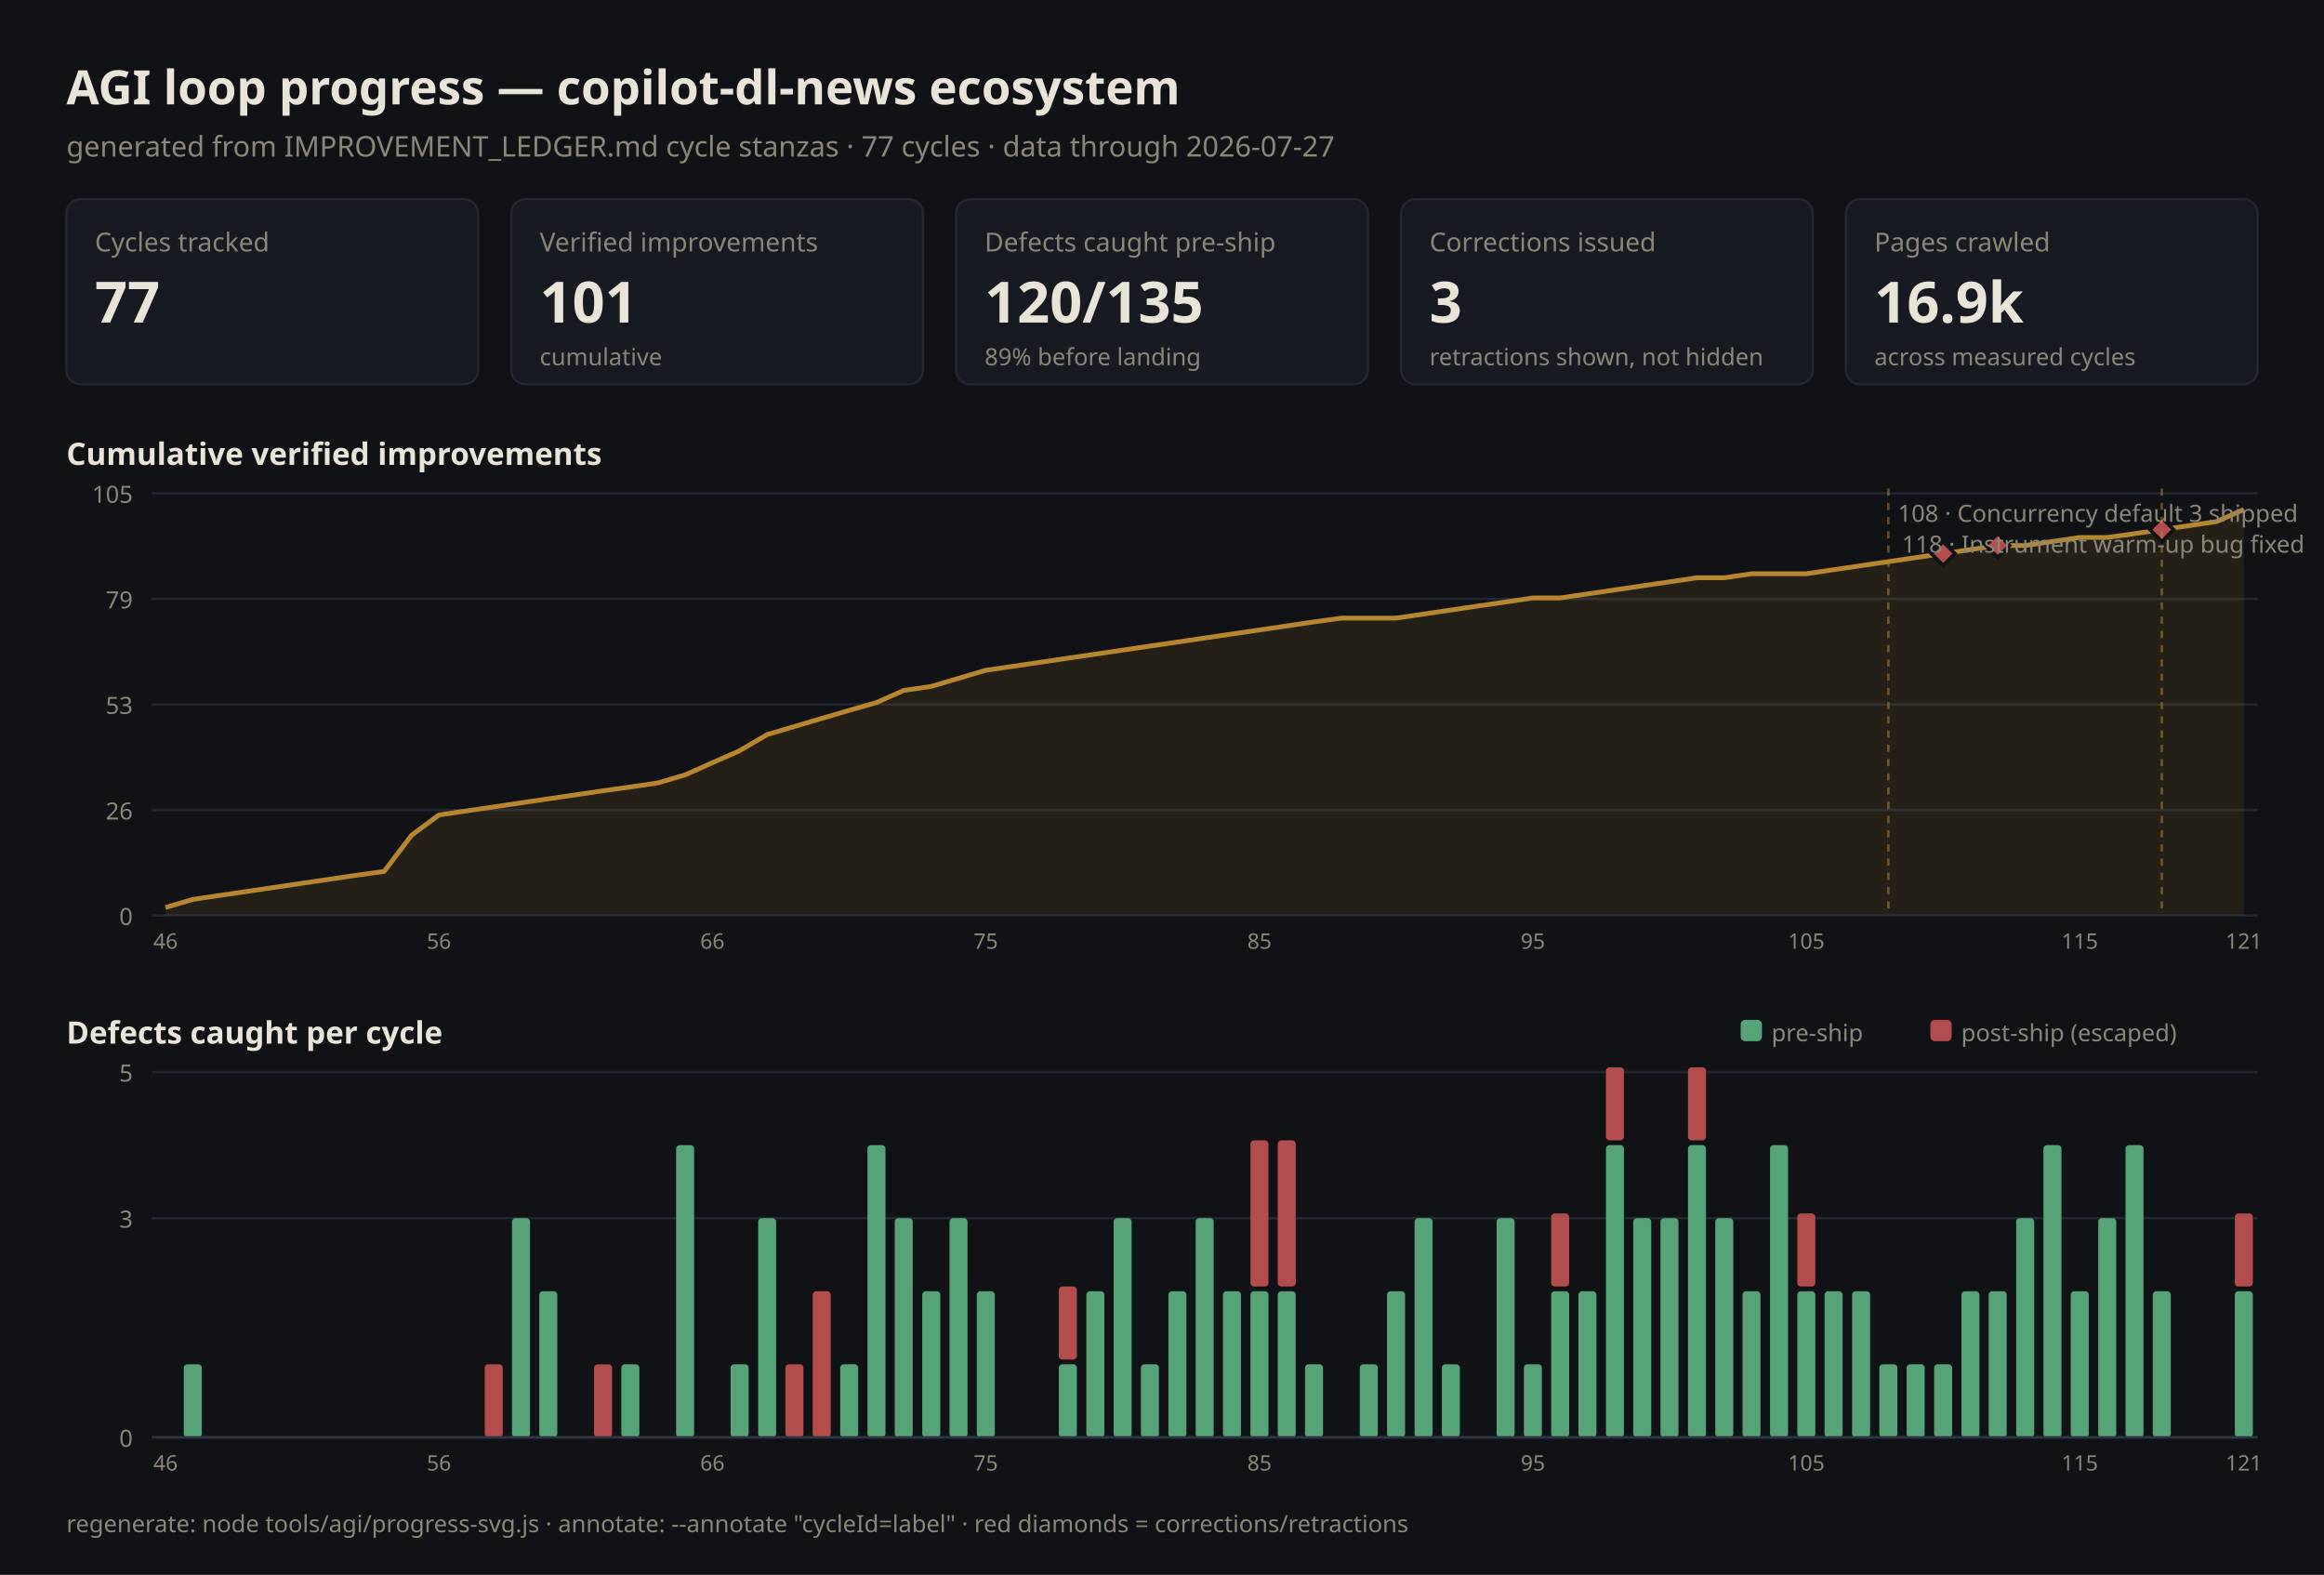
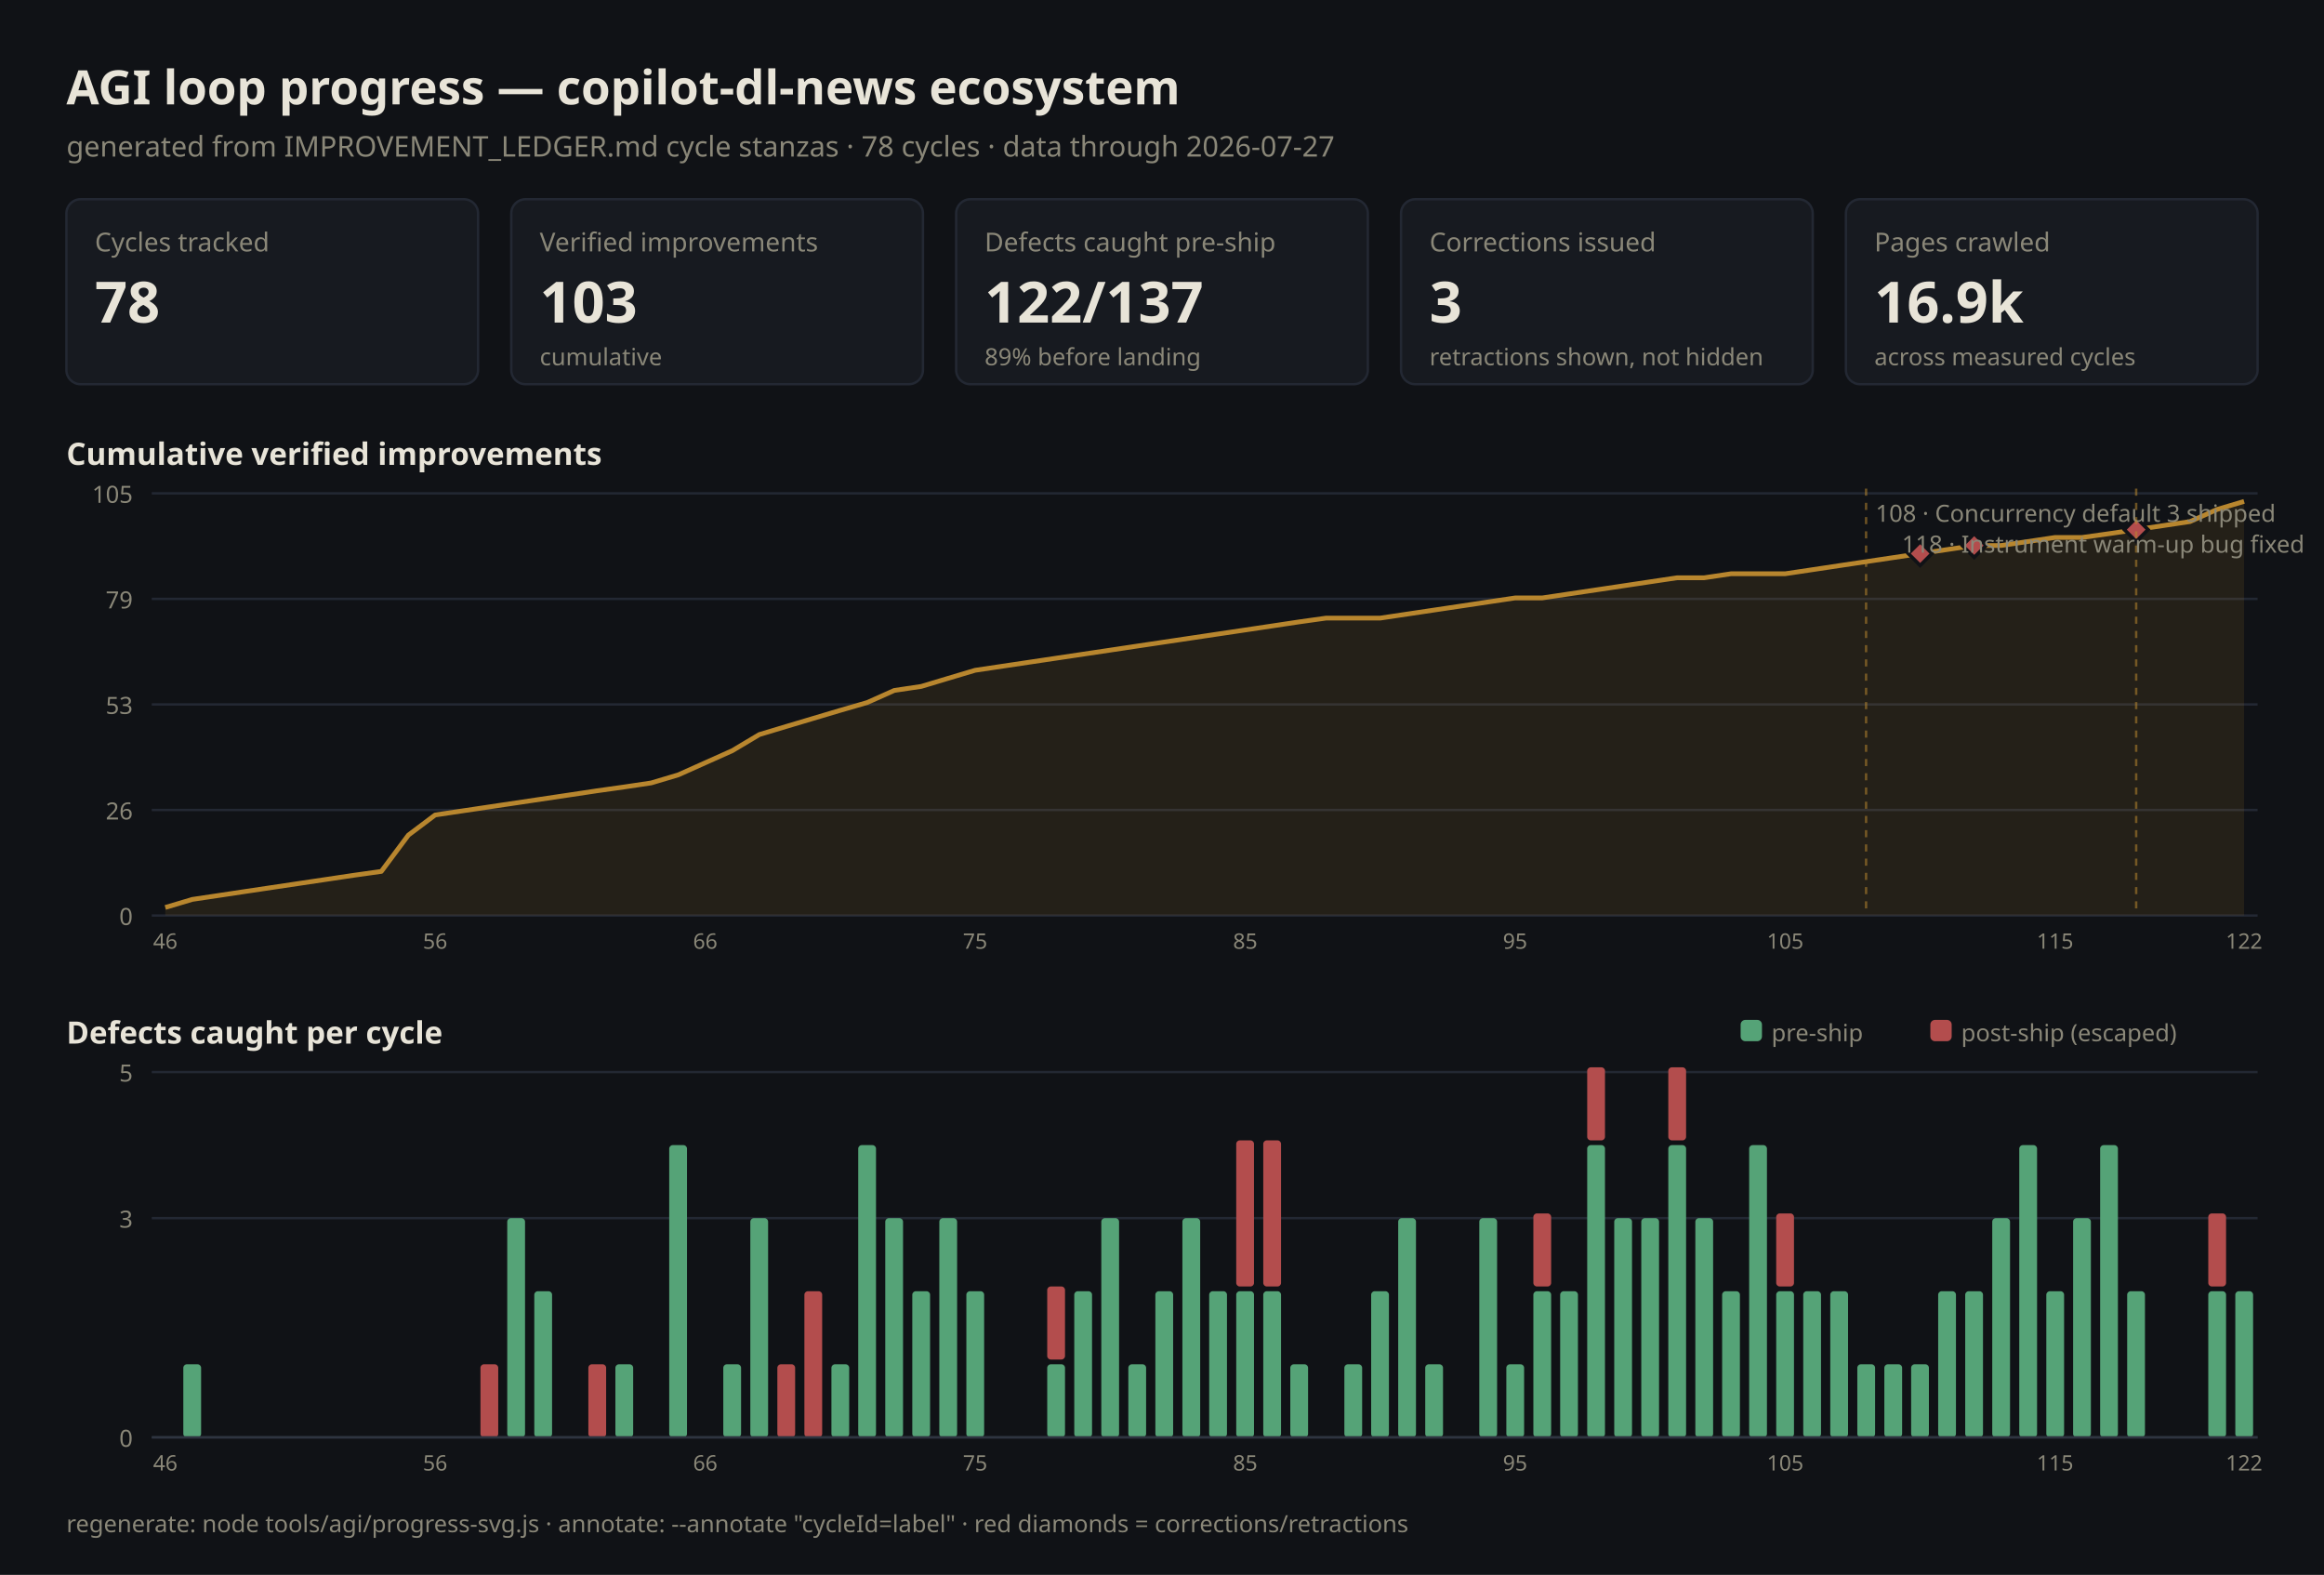
<svg xmlns="http://www.w3.org/2000/svg" viewBox="0 0 980 664" width="980" height="664" role="img" aria-label="AGI loop progress dashboard">
  <rect width="980" height="664" fill="#101216" />
  <text x="28" y="44" font-family="Segoe UI, system-ui, sans-serif" font-size="20" fill="#e8e4d8" font-weight="600">AGI loop progress — copilot-dl-news ecosystem</text>
-   <text x="28" y="66" font-family="Segoe UI, system-ui, sans-serif" font-size="12" fill="#8a8778">generated from IMPROVEMENT_LEDGER.md cycle stanzas · 77 cycles · data through 2026-07-27</text>
+   <text x="28" y="66" font-family="Segoe UI, system-ui, sans-serif" font-size="12" fill="#8a8778">generated from IMPROVEMENT_LEDGER.md cycle stanzas · 78 cycles · data through 2026-07-27</text>
  <rect x="28" y="84" width="173.6" height="78" rx="6" fill="#171a20" stroke="#232833" />
  <text x="40" y="106" font-family="Segoe UI, system-ui, sans-serif" font-size="11" fill="#8a8778">Cycles tracked</text>
-   <text x="40" y="136" font-family="Segoe UI, system-ui, sans-serif" font-size="24" fill="#e8e4d8" font-weight="600">77</text>
+   <text x="40" y="136" font-family="Segoe UI, system-ui, sans-serif" font-size="24" fill="#e8e4d8" font-weight="600">78</text>
  <rect x="215.6" y="84" width="173.6" height="78" rx="6" fill="#171a20" stroke="#232833" />
  <text x="227.6" y="106" font-family="Segoe UI, system-ui, sans-serif" font-size="11" fill="#8a8778">Verified improvements</text>
-   <text x="227.6" y="136" font-family="Segoe UI, system-ui, sans-serif" font-size="24" fill="#e8e4d8" font-weight="600">101</text>
+   <text x="227.6" y="136" font-family="Segoe UI, system-ui, sans-serif" font-size="24" fill="#e8e4d8" font-weight="600">103</text>
  <text x="227.6" y="154" font-family="Segoe UI, system-ui, sans-serif" font-size="10" fill="#8a8778">cumulative</text>
  <rect x="403.2" y="84" width="173.6" height="78" rx="6" fill="#171a20" stroke="#232833" />
  <text x="415.2" y="106" font-family="Segoe UI, system-ui, sans-serif" font-size="11" fill="#8a8778">Defects caught pre-ship</text>
-   <text x="415.2" y="136" font-family="Segoe UI, system-ui, sans-serif" font-size="24" fill="#e8e4d8" font-weight="600">120/135</text>
+   <text x="415.2" y="136" font-family="Segoe UI, system-ui, sans-serif" font-size="24" fill="#e8e4d8" font-weight="600">122/137</text>
  <text x="415.2" y="154" font-family="Segoe UI, system-ui, sans-serif" font-size="10" fill="#8a8778">89% before landing</text>
  <rect x="590.8" y="84" width="173.6" height="78" rx="6" fill="#171a20" stroke="#232833" />
  <text x="602.8" y="106" font-family="Segoe UI, system-ui, sans-serif" font-size="11" fill="#8a8778">Corrections issued</text>
  <text x="602.8" y="136" font-family="Segoe UI, system-ui, sans-serif" font-size="24" fill="#e8e4d8" font-weight="600">3</text>
  <text x="602.8" y="154" font-family="Segoe UI, system-ui, sans-serif" font-size="10" fill="#8a8778">retractions shown, not hidden</text>
  <rect x="778.4" y="84" width="173.6" height="78" rx="6" fill="#171a20" stroke="#232833" />
  <text x="790.4" y="106" font-family="Segoe UI, system-ui, sans-serif" font-size="11" fill="#8a8778">Pages crawled</text>
  <text x="790.4" y="136" font-family="Segoe UI, system-ui, sans-serif" font-size="24" fill="#e8e4d8" font-weight="600">16.9k</text>
  <text x="790.4" y="154" font-family="Segoe UI, system-ui, sans-serif" font-size="10" fill="#8a8778">across measured cycles</text>
  <text x="28" y="196" font-family="Segoe UI, system-ui, sans-serif" font-size="13" fill="#e8e4d8" font-weight="600">Cumulative verified improvements</text>
  <line x1="64" y1="386" x2="952" y2="386" stroke="#232833" stroke-width="1" />
  <text x="56" y="390" font-family="Segoe UI, system-ui, sans-serif" font-size="10" fill="#8a8778" text-anchor="end">0</text>
  <line x1="64" y1="341.5" x2="952" y2="341.5" stroke="#232833" stroke-width="1" />
  <text x="56" y="345.5" font-family="Segoe UI, system-ui, sans-serif" font-size="10" fill="#8a8778" text-anchor="end">26</text>
  <line x1="64" y1="297" x2="952" y2="297" stroke="#232833" stroke-width="1" />
  <text x="56" y="301" font-family="Segoe UI, system-ui, sans-serif" font-size="10" fill="#8a8778" text-anchor="end">53</text>
  <line x1="64" y1="252.5" x2="952" y2="252.5" stroke="#232833" stroke-width="1" />
  <text x="56" y="256.5" font-family="Segoe UI, system-ui, sans-serif" font-size="10" fill="#8a8778" text-anchor="end">79</text>
  <line x1="64" y1="208" x2="952" y2="208" stroke="#232833" stroke-width="1" />
  <text x="56" y="212" font-family="Segoe UI, system-ui, sans-serif" font-size="10" fill="#8a8778" text-anchor="end">105</text>
-   <path d="M69.8,386 L69.8,382.6 L81.3,379.2 L92.8,377.5 L104.4,375.8 L115.9,374.1 L127.4,372.4 L139,370.7 L150.5,369 L162,367.4 L173.6,352.1 L185.1,343.6 L196.6,341.9 L208.2,340.2 L219.7,338.5 L231.2,336.8 L242.8,335.1 L254.3,333.4 L265.8,331.8 L277.4,330.1 L288.9,326.7 L300.4,321.6 L311.9,316.5 L323.5,309.7 L335,306.3 L346.5,302.9 L358.1,299.5 L369.6,296.2 L381.1,291.1 L392.7,289.4 L404.2,286 L415.7,282.6 L427.3,280.9 L438.8,279.2 L450.3,277.5 L461.9,275.8 L473.4,274.1 L484.9,272.4 L496.5,270.7 L508,269 L519.5,267.3 L531.1,265.6 L542.6,263.9 L554.1,262.2 L565.7,260.6 L577.2,260.6 L588.7,260.6 L600.3,258.9 L611.8,257.2 L623.3,255.5 L634.9,253.8 L646.4,252.1 L657.9,252.1 L669.5,250.4 L681,248.7 L692.5,247 L704.1,245.3 L715.6,243.6 L727.1,243.6 L738.6,241.9 L750.2,241.9 L761.7,241.9 L773.2,240.2 L784.8,238.5 L796.3,236.8 L807.8,235.1 L819.4,233.4 L830.9,231.7 L842.4,230 L854,230 L865.5,228.3 L877,226.6 L888.6,226.6 L900.1,225 L911.6,223.3 L923.2,221.6 L934.7,219.9 L946.2,214.8 L946.2,386 Z" fill="#b8862e" opacity="0.12" />
-   <path d="M69.8,382.6 L81.3,379.2 L92.8,377.5 L104.4,375.8 L115.9,374.1 L127.4,372.4 L139,370.7 L150.5,369 L162,367.4 L173.6,352.1 L185.1,343.6 L196.6,341.9 L208.2,340.2 L219.7,338.5 L231.2,336.8 L242.8,335.1 L254.3,333.4 L265.8,331.8 L277.4,330.1 L288.9,326.7 L300.4,321.6 L311.9,316.5 L323.5,309.7 L335,306.3 L346.5,302.9 L358.1,299.5 L369.6,296.2 L381.1,291.1 L392.7,289.4 L404.2,286 L415.7,282.6 L427.3,280.9 L438.8,279.2 L450.3,277.5 L461.9,275.8 L473.4,274.1 L484.9,272.4 L496.5,270.7 L508,269 L519.5,267.3 L531.1,265.6 L542.6,263.9 L554.1,262.2 L565.7,260.6 L577.2,260.6 L588.7,260.6 L600.3,258.9 L611.8,257.2 L623.3,255.5 L634.9,253.8 L646.4,252.1 L657.9,252.1 L669.5,250.4 L681,248.7 L692.5,247 L704.1,245.3 L715.6,243.6 L727.1,243.6 L738.6,241.9 L750.2,241.9 L761.7,241.9 L773.2,240.2 L784.8,238.5 L796.3,236.8 L807.8,235.1 L819.4,233.4 L830.9,231.7 L842.4,230 L854,230 L865.5,228.3 L877,226.6 L888.6,226.6 L900.1,225 L911.6,223.3 L923.2,221.6 L934.7,219.9 L946.2,214.8" fill="none" stroke="#b8862e" stroke-width="2" stroke-linejoin="round" />
-   <path d="M819.4,228.4 L824.4,233.4 L819.4,238.4 L814.4,233.4 Z" fill="#b34d4d" stroke="#101216" stroke-width="1.5" />
-   <path d="M842.4,225 L847.4,230 L842.4,235 L837.4,230 Z" fill="#b34d4d" stroke="#101216" stroke-width="1.5" />
-   <path d="M911.6,218.3 L916.6,223.3 L911.6,228.3 L906.6,223.3 Z" fill="#b34d4d" stroke="#101216" stroke-width="1.5" />
-   <line x1="796.3" y1="206" x2="796.3" y2="386" stroke="#b8862e" stroke-width="1" stroke-dasharray="3,3" opacity="0.55" />
-   <text x="800.3" y="220" font-family="Segoe UI, system-ui, sans-serif" font-size="10" fill="#8a8778">108 · Concurrency default 3 shipped</text>
-   <line x1="911.6" y1="206" x2="911.6" y2="386" stroke="#b8862e" stroke-width="1" stroke-dasharray="3,3" opacity="0.55" />
+   <path d="M69.7,386 L69.7,382.6 L81.1,379.2 L92.5,377.5 L103.8,375.8 L115.2,374.1 L126.6,372.4 L138,370.7 L149.4,369 L160.8,367.4 L172.2,352.1 L183.5,343.6 L194.9,341.9 L206.3,340.2 L217.7,338.5 L229.1,336.8 L240.5,335.1 L251.8,333.4 L263.2,331.8 L274.6,330.1 L286,326.7 L297.4,321.6 L308.8,316.5 L320.2,309.7 L331.5,306.3 L342.9,302.9 L354.3,299.5 L365.7,296.2 L377.1,291.1 L388.5,289.4 L399.8,286 L411.2,282.6 L422.6,280.9 L434,279.2 L445.4,277.5 L456.8,275.8 L468.2,274.1 L479.5,272.4 L490.9,270.7 L502.3,269 L513.7,267.3 L525.1,265.6 L536.5,263.9 L547.8,262.2 L559.2,260.6 L570.6,260.6 L582,260.6 L593.4,258.9 L604.8,257.2 L616.2,255.5 L627.5,253.8 L638.9,252.1 L650.3,252.1 L661.7,250.4 L673.1,248.7 L684.5,247 L695.8,245.3 L707.2,243.6 L718.6,243.6 L730,241.9 L741.4,241.9 L752.8,241.9 L764.2,240.2 L775.5,238.5 L786.9,236.8 L798.3,235.1 L809.7,233.4 L821.1,231.7 L832.5,230 L843.8,230 L855.2,228.3 L866.6,226.6 L878,226.6 L889.4,225 L900.8,223.3 L912.2,221.6 L923.5,219.9 L934.9,214.8 L946.3,211.4 L946.3,386 Z" fill="#b8862e" opacity="0.12" />
+   <path d="M69.7,382.6 L81.1,379.2 L92.5,377.5 L103.8,375.8 L115.2,374.1 L126.6,372.4 L138,370.7 L149.4,369 L160.8,367.4 L172.2,352.1 L183.5,343.6 L194.9,341.9 L206.3,340.2 L217.7,338.5 L229.1,336.8 L240.5,335.1 L251.8,333.4 L263.2,331.8 L274.6,330.1 L286,326.7 L297.4,321.6 L308.8,316.5 L320.2,309.7 L331.5,306.3 L342.9,302.9 L354.3,299.5 L365.7,296.2 L377.1,291.1 L388.5,289.4 L399.8,286 L411.2,282.6 L422.6,280.9 L434,279.2 L445.4,277.5 L456.8,275.8 L468.2,274.1 L479.5,272.4 L490.9,270.7 L502.3,269 L513.7,267.3 L525.1,265.6 L536.5,263.9 L547.8,262.2 L559.2,260.6 L570.6,260.6 L582,260.6 L593.4,258.9 L604.8,257.2 L616.2,255.5 L627.5,253.8 L638.9,252.1 L650.3,252.1 L661.7,250.4 L673.1,248.7 L684.5,247 L695.8,245.3 L707.2,243.6 L718.6,243.6 L730,241.9 L741.4,241.9 L752.8,241.9 L764.2,240.2 L775.5,238.5 L786.9,236.8 L798.3,235.1 L809.7,233.4 L821.1,231.7 L832.5,230 L843.8,230 L855.2,228.3 L866.6,226.6 L878,226.6 L889.4,225 L900.8,223.3 L912.2,221.6 L923.5,219.9 L934.9,214.8 L946.3,211.4" fill="none" stroke="#b8862e" stroke-width="2" stroke-linejoin="round" />
+   <path d="M809.7,228.4 L814.7,233.4 L809.7,238.4 L804.7,233.4 Z" fill="#b34d4d" stroke="#101216" stroke-width="1.5" />
+   <path d="M832.5,225 L837.5,230 L832.5,235 L827.5,230 Z" fill="#b34d4d" stroke="#101216" stroke-width="1.5" />
+   <path d="M900.8,218.3 L905.8,223.3 L900.8,228.3 L895.8,223.3 Z" fill="#b34d4d" stroke="#101216" stroke-width="1.5" />
+   <line x1="786.9" y1="206" x2="786.9" y2="386" stroke="#b8862e" stroke-width="1" stroke-dasharray="3,3" opacity="0.55" />
+   <text x="790.9" y="220" font-family="Segoe UI, system-ui, sans-serif" font-size="10" fill="#8a8778">108 · Concurrency default 3 shipped</text>
+   <line x1="900.8" y1="206" x2="900.8" y2="386" stroke="#b8862e" stroke-width="1" stroke-dasharray="3,3" opacity="0.55" />
  <text x="802" y="233" font-family="Segoe UI, system-ui, sans-serif" font-size="10" fill="#8a8778">118 · Instrument warm-up bug fixed</text>
-   <text x="69.8" y="400" font-family="Segoe UI, system-ui, sans-serif" font-size="9" fill="#8a8778" text-anchor="middle">46</text>
-   <text x="185.1" y="400" font-family="Segoe UI, system-ui, sans-serif" font-size="9" fill="#8a8778" text-anchor="middle">56</text>
-   <text x="300.4" y="400" font-family="Segoe UI, system-ui, sans-serif" font-size="9" fill="#8a8778" text-anchor="middle">66</text>
-   <text x="415.7" y="400" font-family="Segoe UI, system-ui, sans-serif" font-size="9" fill="#8a8778" text-anchor="middle">75</text>
-   <text x="531.1" y="400" font-family="Segoe UI, system-ui, sans-serif" font-size="9" fill="#8a8778" text-anchor="middle">85</text>
-   <text x="646.4" y="400" font-family="Segoe UI, system-ui, sans-serif" font-size="9" fill="#8a8778" text-anchor="middle">95</text>
-   <text x="761.7" y="400" font-family="Segoe UI, system-ui, sans-serif" font-size="9" fill="#8a8778" text-anchor="middle">105</text>
-   <text x="877" y="400" font-family="Segoe UI, system-ui, sans-serif" font-size="9" fill="#8a8778" text-anchor="middle">115</text>
-   <text x="946.2" y="400" font-family="Segoe UI, system-ui, sans-serif" font-size="9" fill="#8a8778" text-anchor="middle">121</text>
+   <text x="69.7" y="400" font-family="Segoe UI, system-ui, sans-serif" font-size="9" fill="#8a8778" text-anchor="middle">46</text>
+   <text x="183.5" y="400" font-family="Segoe UI, system-ui, sans-serif" font-size="9" fill="#8a8778" text-anchor="middle">56</text>
+   <text x="297.4" y="400" font-family="Segoe UI, system-ui, sans-serif" font-size="9" fill="#8a8778" text-anchor="middle">66</text>
+   <text x="411.2" y="400" font-family="Segoe UI, system-ui, sans-serif" font-size="9" fill="#8a8778" text-anchor="middle">75</text>
+   <text x="525.1" y="400" font-family="Segoe UI, system-ui, sans-serif" font-size="9" fill="#8a8778" text-anchor="middle">85</text>
+   <text x="638.9" y="400" font-family="Segoe UI, system-ui, sans-serif" font-size="9" fill="#8a8778" text-anchor="middle">95</text>
+   <text x="752.8" y="400" font-family="Segoe UI, system-ui, sans-serif" font-size="9" fill="#8a8778" text-anchor="middle">105</text>
+   <text x="866.6" y="400" font-family="Segoe UI, system-ui, sans-serif" font-size="9" fill="#8a8778" text-anchor="middle">115</text>
+   <text x="946.3" y="400" font-family="Segoe UI, system-ui, sans-serif" font-size="9" fill="#8a8778" text-anchor="middle">122</text>
  <text x="28" y="440" font-family="Segoe UI, system-ui, sans-serif" font-size="13" fill="#e8e4d8" font-weight="600">Defects caught per cycle</text>
  <rect x="734" y="430" width="9" height="9" rx="2" fill="#55a377" />
  <text x="747" y="439" font-family="Segoe UI, system-ui, sans-serif" font-size="10" fill="#8a8778">pre-ship</text>
  <rect x="814" y="430" width="9" height="9" rx="2" fill="#b34d4d" />
  <text x="827" y="439" font-family="Segoe UI, system-ui, sans-serif" font-size="10" fill="#8a8778">post-ship (escaped)</text>
  <line x1="64" y1="606" x2="952" y2="606" stroke="#232833" stroke-width="1" />
  <text x="56" y="610" font-family="Segoe UI, system-ui, sans-serif" font-size="10" fill="#8a8778" text-anchor="end">0</text>
  <line x1="64" y1="513.6" x2="952" y2="513.6" stroke="#232833" stroke-width="1" />
  <text x="56" y="517.6" font-family="Segoe UI, system-ui, sans-serif" font-size="10" fill="#8a8778" text-anchor="end">3</text>
  <line x1="64" y1="452" x2="952" y2="452" stroke="#232833" stroke-width="1" />
  <text x="56" y="456" font-family="Segoe UI, system-ui, sans-serif" font-size="10" fill="#8a8778" text-anchor="end">5</text>
-   <rect x="77.5" y="575.2" width="7.6" height="30.8" rx="1.5" fill="#55a377" />
-   <rect x="204.4" y="575.2" width="7.6" height="30.8" rx="1.5" fill="#b34d4d" />
-   <rect x="215.9" y="513.6" width="7.6" height="92.4" rx="1.5" fill="#55a377" />
-   <rect x="227.4" y="544.4" width="7.6" height="61.6" rx="1.5" fill="#55a377" />
-   <rect x="250.5" y="575.2" width="7.6" height="30.8" rx="1.5" fill="#b34d4d" />
-   <rect x="262" y="575.2" width="7.6" height="30.8" rx="1.5" fill="#55a377" />
-   <rect x="285.1" y="482.8" width="7.6" height="123.2" rx="1.5" fill="#55a377" />
-   <rect x="308.1" y="575.2" width="7.6" height="30.8" rx="1.5" fill="#55a377" />
-   <rect x="319.7" y="513.6" width="7.6" height="92.4" rx="1.5" fill="#55a377" />
-   <rect x="331.2" y="575.2" width="7.6" height="30.8" rx="1.5" fill="#b34d4d" />
-   <rect x="342.7" y="544.4" width="7.6" height="61.6" rx="1.5" fill="#b34d4d" />
-   <rect x="354.3" y="575.2" width="7.6" height="30.8" rx="1.5" fill="#55a377" />
-   <rect x="365.8" y="482.8" width="7.6" height="123.2" rx="1.5" fill="#55a377" />
-   <rect x="377.3" y="513.6" width="7.6" height="92.4" rx="1.5" fill="#55a377" />
-   <rect x="388.9" y="544.4" width="7.6" height="61.6" rx="1.5" fill="#55a377" />
-   <rect x="400.4" y="513.6" width="7.6" height="92.4" rx="1.5" fill="#55a377" />
-   <rect x="411.9" y="544.4" width="7.6" height="61.6" rx="1.5" fill="#55a377" />
-   <rect x="446.5" y="575.2" width="7.6" height="30.8" rx="1.5" fill="#55a377" />
-   <rect x="446.5" y="542.4" width="7.6" height="30.8" rx="1.5" fill="#b34d4d" />
-   <rect x="458.1" y="544.4" width="7.6" height="61.6" rx="1.5" fill="#55a377" />
-   <rect x="469.6" y="513.6" width="7.6" height="92.4" rx="1.5" fill="#55a377" />
-   <rect x="481.1" y="575.2" width="7.6" height="30.8" rx="1.5" fill="#55a377" />
-   <rect x="492.7" y="544.4" width="7.6" height="61.6" rx="1.5" fill="#55a377" />
-   <rect x="504.2" y="513.6" width="7.6" height="92.4" rx="1.5" fill="#55a377" />
-   <rect x="515.7" y="544.4" width="7.6" height="61.6" rx="1.5" fill="#55a377" />
-   <rect x="527.3" y="544.4" width="7.6" height="61.6" rx="1.5" fill="#55a377" />
-   <rect x="527.3" y="480.8" width="7.6" height="61.6" rx="1.5" fill="#b34d4d" />
-   <rect x="538.8" y="544.4" width="7.6" height="61.6" rx="1.5" fill="#55a377" />
-   <rect x="538.8" y="480.8" width="7.6" height="61.6" rx="1.5" fill="#b34d4d" />
-   <rect x="550.3" y="575.2" width="7.6" height="30.8" rx="1.5" fill="#55a377" />
-   <rect x="573.4" y="575.2" width="7.6" height="30.8" rx="1.5" fill="#55a377" />
-   <rect x="584.9" y="544.4" width="7.6" height="61.6" rx="1.5" fill="#55a377" />
-   <rect x="596.5" y="513.6" width="7.6" height="92.4" rx="1.5" fill="#55a377" />
-   <rect x="608" y="575.2" width="7.6" height="30.8" rx="1.5" fill="#55a377" />
-   <rect x="631.1" y="513.6" width="7.6" height="92.4" rx="1.5" fill="#55a377" />
-   <rect x="642.6" y="575.2" width="7.6" height="30.8" rx="1.5" fill="#55a377" />
-   <rect x="654.1" y="544.4" width="7.6" height="61.6" rx="1.5" fill="#55a377" />
-   <rect x="654.1" y="511.6" width="7.6" height="30.8" rx="1.5" fill="#b34d4d" />
-   <rect x="665.6" y="544.4" width="7.6" height="61.6" rx="1.5" fill="#55a377" />
-   <rect x="677.2" y="482.8" width="7.6" height="123.2" rx="1.5" fill="#55a377" />
-   <rect x="677.2" y="450" width="7.6" height="30.8" rx="1.5" fill="#b34d4d" />
-   <rect x="688.7" y="513.6" width="7.6" height="92.4" rx="1.5" fill="#55a377" />
-   <rect x="700.2" y="513.6" width="7.6" height="92.4" rx="1.5" fill="#55a377" />
-   <rect x="711.8" y="482.8" width="7.6" height="123.2" rx="1.5" fill="#55a377" />
-   <rect x="711.8" y="450" width="7.6" height="30.8" rx="1.5" fill="#b34d4d" />
-   <rect x="723.3" y="513.6" width="7.6" height="92.4" rx="1.5" fill="#55a377" />
-   <rect x="734.8" y="544.4" width="7.6" height="61.6" rx="1.5" fill="#55a377" />
-   <rect x="746.4" y="482.8" width="7.6" height="123.2" rx="1.5" fill="#55a377" />
-   <rect x="757.9" y="544.4" width="7.6" height="61.6" rx="1.5" fill="#55a377" />
-   <rect x="757.9" y="511.6" width="7.6" height="30.8" rx="1.5" fill="#b34d4d" />
-   <rect x="769.4" y="544.4" width="7.6" height="61.6" rx="1.5" fill="#55a377" />
-   <rect x="781" y="544.4" width="7.6" height="61.6" rx="1.5" fill="#55a377" />
-   <rect x="792.5" y="575.2" width="7.6" height="30.8" rx="1.5" fill="#55a377" />
-   <rect x="804" y="575.2" width="7.6" height="30.8" rx="1.5" fill="#55a377" />
-   <rect x="815.6" y="575.2" width="7.6" height="30.8" rx="1.5" fill="#55a377" />
-   <rect x="827.1" y="544.4" width="7.6" height="61.6" rx="1.5" fill="#55a377" />
-   <rect x="838.6" y="544.4" width="7.6" height="61.6" rx="1.5" fill="#55a377" />
-   <rect x="850.2" y="513.6" width="7.6" height="92.4" rx="1.5" fill="#55a377" />
-   <rect x="861.7" y="482.8" width="7.6" height="123.2" rx="1.5" fill="#55a377" />
-   <rect x="873.2" y="544.4" width="7.6" height="61.6" rx="1.5" fill="#55a377" />
-   <rect x="884.8" y="513.6" width="7.6" height="92.4" rx="1.5" fill="#55a377" />
-   <rect x="896.3" y="482.8" width="7.6" height="123.2" rx="1.5" fill="#55a377" />
-   <rect x="907.8" y="544.4" width="7.6" height="61.6" rx="1.5" fill="#55a377" />
-   <rect x="942.4" y="544.4" width="7.6" height="61.6" rx="1.5" fill="#55a377" />
-   <rect x="942.4" y="511.6" width="7.6" height="30.8" rx="1.5" fill="#b34d4d" />
-   <text x="69.8" y="620" font-family="Segoe UI, system-ui, sans-serif" font-size="9" fill="#8a8778" text-anchor="middle">46</text>
-   <text x="185.1" y="620" font-family="Segoe UI, system-ui, sans-serif" font-size="9" fill="#8a8778" text-anchor="middle">56</text>
-   <text x="300.4" y="620" font-family="Segoe UI, system-ui, sans-serif" font-size="9" fill="#8a8778" text-anchor="middle">66</text>
-   <text x="415.7" y="620" font-family="Segoe UI, system-ui, sans-serif" font-size="9" fill="#8a8778" text-anchor="middle">75</text>
-   <text x="531.1" y="620" font-family="Segoe UI, system-ui, sans-serif" font-size="9" fill="#8a8778" text-anchor="middle">85</text>
-   <text x="646.4" y="620" font-family="Segoe UI, system-ui, sans-serif" font-size="9" fill="#8a8778" text-anchor="middle">95</text>
-   <text x="761.7" y="620" font-family="Segoe UI, system-ui, sans-serif" font-size="9" fill="#8a8778" text-anchor="middle">105</text>
-   <text x="877" y="620" font-family="Segoe UI, system-ui, sans-serif" font-size="9" fill="#8a8778" text-anchor="middle">115</text>
-   <text x="946.2" y="620" font-family="Segoe UI, system-ui, sans-serif" font-size="9" fill="#8a8778" text-anchor="middle">121</text>
+   <rect x="77.3" y="575.2" width="7.5" height="30.8" rx="1.5" fill="#55a377" />
+   <rect x="202.6" y="575.2" width="7.5" height="30.8" rx="1.5" fill="#b34d4d" />
+   <rect x="213.9" y="513.6" width="7.5" height="92.4" rx="1.5" fill="#55a377" />
+   <rect x="225.3" y="544.4" width="7.5" height="61.6" rx="1.5" fill="#55a377" />
+   <rect x="248.1" y="575.2" width="7.5" height="30.8" rx="1.5" fill="#b34d4d" />
+   <rect x="259.5" y="575.2" width="7.5" height="30.8" rx="1.5" fill="#55a377" />
+   <rect x="282.2" y="482.8" width="7.5" height="123.2" rx="1.5" fill="#55a377" />
+   <rect x="305" y="575.2" width="7.5" height="30.8" rx="1.5" fill="#55a377" />
+   <rect x="316.4" y="513.6" width="7.5" height="92.4" rx="1.5" fill="#55a377" />
+   <rect x="327.8" y="575.2" width="7.5" height="30.8" rx="1.5" fill="#b34d4d" />
+   <rect x="339.2" y="544.4" width="7.5" height="61.6" rx="1.5" fill="#b34d4d" />
+   <rect x="350.6" y="575.2" width="7.5" height="30.8" rx="1.5" fill="#55a377" />
+   <rect x="361.9" y="482.8" width="7.5" height="123.2" rx="1.5" fill="#55a377" />
+   <rect x="373.3" y="513.6" width="7.5" height="92.4" rx="1.5" fill="#55a377" />
+   <rect x="384.7" y="544.4" width="7.5" height="61.6" rx="1.5" fill="#55a377" />
+   <rect x="396.1" y="513.6" width="7.5" height="92.4" rx="1.5" fill="#55a377" />
+   <rect x="407.5" y="544.4" width="7.5" height="61.6" rx="1.5" fill="#55a377" />
+   <rect x="441.6" y="575.2" width="7.5" height="30.8" rx="1.5" fill="#55a377" />
+   <rect x="441.6" y="542.4" width="7.5" height="30.8" rx="1.5" fill="#b34d4d" />
+   <rect x="453" y="544.4" width="7.5" height="61.6" rx="1.5" fill="#55a377" />
+   <rect x="464.4" y="513.6" width="7.5" height="92.4" rx="1.5" fill="#55a377" />
+   <rect x="475.8" y="575.2" width="7.5" height="30.8" rx="1.5" fill="#55a377" />
+   <rect x="487.2" y="544.4" width="7.5" height="61.6" rx="1.5" fill="#55a377" />
+   <rect x="498.6" y="513.6" width="7.5" height="92.4" rx="1.5" fill="#55a377" />
+   <rect x="509.9" y="544.4" width="7.5" height="61.6" rx="1.5" fill="#55a377" />
+   <rect x="521.3" y="544.4" width="7.5" height="61.6" rx="1.5" fill="#55a377" />
+   <rect x="521.3" y="480.8" width="7.5" height="61.6" rx="1.5" fill="#b34d4d" />
+   <rect x="532.7" y="544.4" width="7.5" height="61.6" rx="1.5" fill="#55a377" />
+   <rect x="532.7" y="480.8" width="7.5" height="61.6" rx="1.5" fill="#b34d4d" />
+   <rect x="544.1" y="575.2" width="7.5" height="30.8" rx="1.5" fill="#55a377" />
+   <rect x="566.9" y="575.2" width="7.5" height="30.8" rx="1.5" fill="#55a377" />
+   <rect x="578.2" y="544.4" width="7.5" height="61.6" rx="1.5" fill="#55a377" />
+   <rect x="589.6" y="513.6" width="7.5" height="92.4" rx="1.5" fill="#55a377" />
+   <rect x="601" y="575.2" width="7.5" height="30.8" rx="1.5" fill="#55a377" />
+   <rect x="623.8" y="513.6" width="7.5" height="92.4" rx="1.5" fill="#55a377" />
+   <rect x="635.2" y="575.2" width="7.5" height="30.8" rx="1.5" fill="#55a377" />
+   <rect x="646.6" y="544.4" width="7.5" height="61.6" rx="1.5" fill="#55a377" />
+   <rect x="646.6" y="511.6" width="7.5" height="30.8" rx="1.5" fill="#b34d4d" />
+   <rect x="657.9" y="544.4" width="7.5" height="61.6" rx="1.5" fill="#55a377" />
+   <rect x="669.3" y="482.8" width="7.5" height="123.2" rx="1.5" fill="#55a377" />
+   <rect x="669.3" y="450" width="7.5" height="30.8" rx="1.5" fill="#b34d4d" />
+   <rect x="680.7" y="513.6" width="7.5" height="92.4" rx="1.5" fill="#55a377" />
+   <rect x="692.1" y="513.6" width="7.5" height="92.4" rx="1.5" fill="#55a377" />
+   <rect x="703.5" y="482.8" width="7.5" height="123.2" rx="1.5" fill="#55a377" />
+   <rect x="703.5" y="450" width="7.5" height="30.8" rx="1.5" fill="#b34d4d" />
+   <rect x="714.9" y="513.6" width="7.5" height="92.4" rx="1.5" fill="#55a377" />
+   <rect x="726.2" y="544.4" width="7.5" height="61.6" rx="1.5" fill="#55a377" />
+   <rect x="737.6" y="482.8" width="7.5" height="123.2" rx="1.5" fill="#55a377" />
+   <rect x="749" y="544.4" width="7.5" height="61.6" rx="1.5" fill="#55a377" />
+   <rect x="749" y="511.6" width="7.5" height="30.8" rx="1.5" fill="#b34d4d" />
+   <rect x="760.4" y="544.4" width="7.5" height="61.6" rx="1.5" fill="#55a377" />
+   <rect x="771.8" y="544.4" width="7.5" height="61.6" rx="1.5" fill="#55a377" />
+   <rect x="783.2" y="575.2" width="7.5" height="30.8" rx="1.5" fill="#55a377" />
+   <rect x="794.6" y="575.2" width="7.5" height="30.8" rx="1.5" fill="#55a377" />
+   <rect x="805.9" y="575.2" width="7.5" height="30.8" rx="1.5" fill="#55a377" />
+   <rect x="817.3" y="544.4" width="7.5" height="61.6" rx="1.5" fill="#55a377" />
+   <rect x="828.7" y="544.4" width="7.5" height="61.6" rx="1.5" fill="#55a377" />
+   <rect x="840.1" y="513.6" width="7.5" height="92.4" rx="1.5" fill="#55a377" />
+   <rect x="851.5" y="482.8" width="7.5" height="123.2" rx="1.5" fill="#55a377" />
+   <rect x="862.9" y="544.4" width="7.5" height="61.6" rx="1.5" fill="#55a377" />
+   <rect x="874.2" y="513.6" width="7.5" height="92.4" rx="1.5" fill="#55a377" />
+   <rect x="885.6" y="482.8" width="7.5" height="123.2" rx="1.5" fill="#55a377" />
+   <rect x="897" y="544.4" width="7.5" height="61.6" rx="1.5" fill="#55a377" />
+   <rect x="931.2" y="544.4" width="7.5" height="61.6" rx="1.5" fill="#55a377" />
+   <rect x="931.2" y="511.6" width="7.5" height="30.8" rx="1.5" fill="#b34d4d" />
+   <rect x="942.6" y="544.4" width="7.5" height="61.6" rx="1.5" fill="#55a377" />
+   <text x="69.7" y="620" font-family="Segoe UI, system-ui, sans-serif" font-size="9" fill="#8a8778" text-anchor="middle">46</text>
+   <text x="183.5" y="620" font-family="Segoe UI, system-ui, sans-serif" font-size="9" fill="#8a8778" text-anchor="middle">56</text>
+   <text x="297.4" y="620" font-family="Segoe UI, system-ui, sans-serif" font-size="9" fill="#8a8778" text-anchor="middle">66</text>
+   <text x="411.2" y="620" font-family="Segoe UI, system-ui, sans-serif" font-size="9" fill="#8a8778" text-anchor="middle">75</text>
+   <text x="525.1" y="620" font-family="Segoe UI, system-ui, sans-serif" font-size="9" fill="#8a8778" text-anchor="middle">85</text>
+   <text x="638.9" y="620" font-family="Segoe UI, system-ui, sans-serif" font-size="9" fill="#8a8778" text-anchor="middle">95</text>
+   <text x="752.8" y="620" font-family="Segoe UI, system-ui, sans-serif" font-size="9" fill="#8a8778" text-anchor="middle">105</text>
+   <text x="866.6" y="620" font-family="Segoe UI, system-ui, sans-serif" font-size="9" fill="#8a8778" text-anchor="middle">115</text>
+   <text x="946.3" y="620" font-family="Segoe UI, system-ui, sans-serif" font-size="9" fill="#8a8778" text-anchor="middle">122</text>
  <line x1="64" y1="606" x2="952" y2="606" stroke="#2e3440" stroke-width="1" />
  <text x="28" y="646" font-family="Segoe UI, system-ui, sans-serif" font-size="10" fill="#8a8778">regenerate: node tools/agi/progress-svg.js · annotate: --annotate "cycleId=label" · red diamonds = corrections/retractions</text>
</svg>
